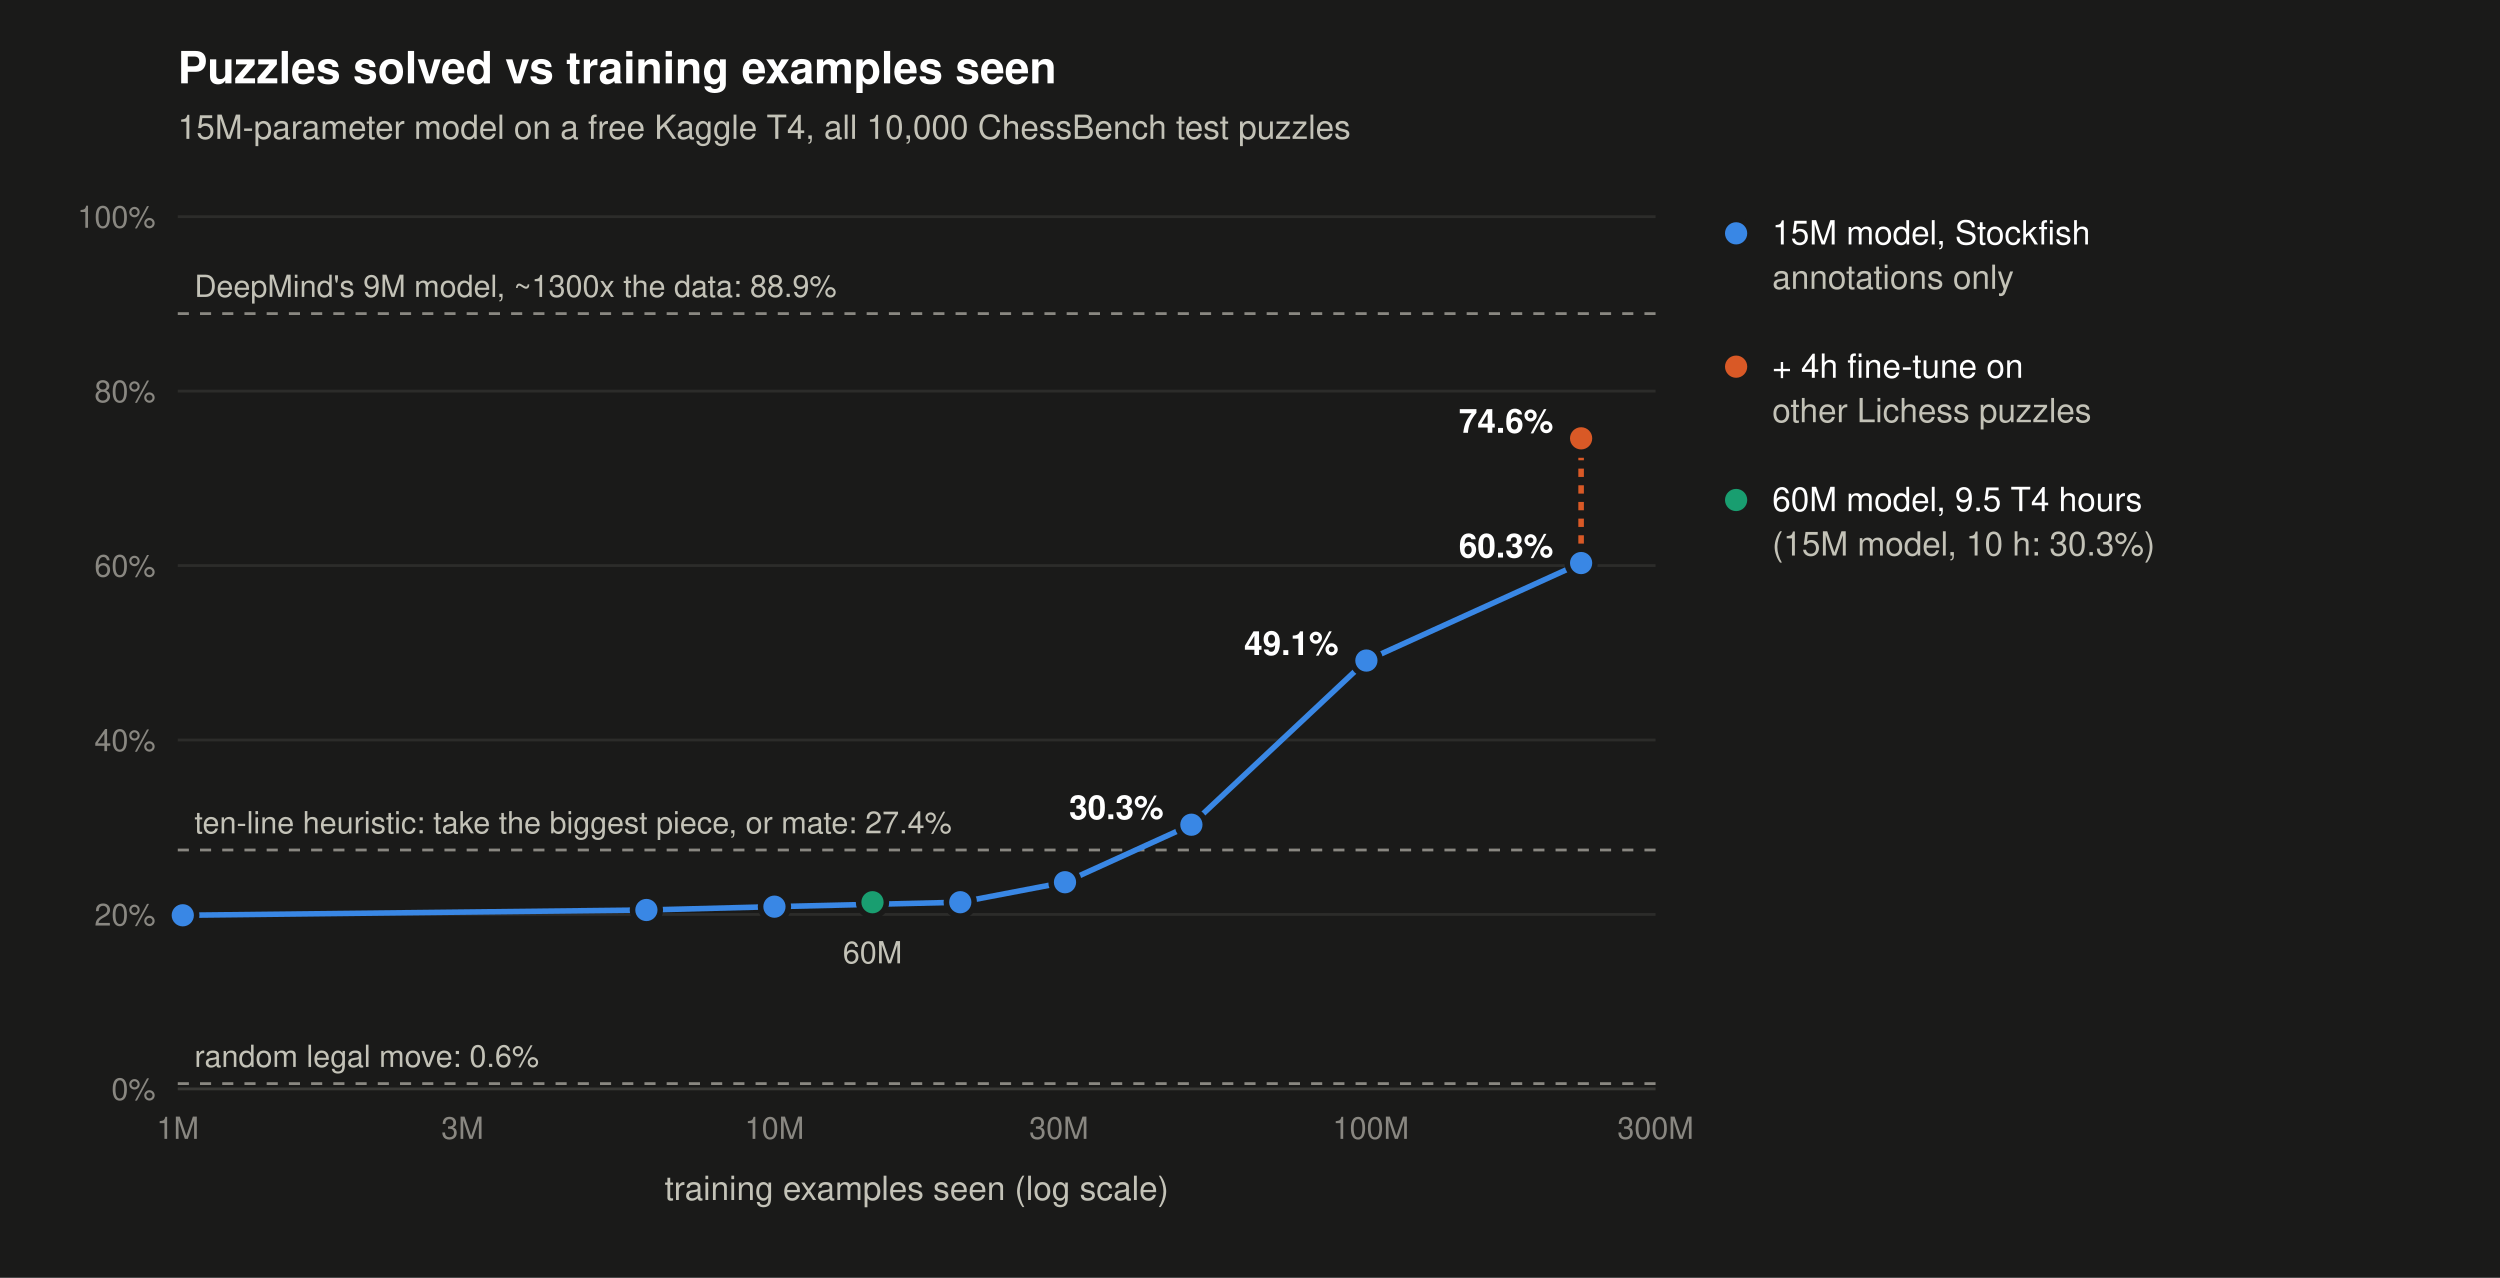
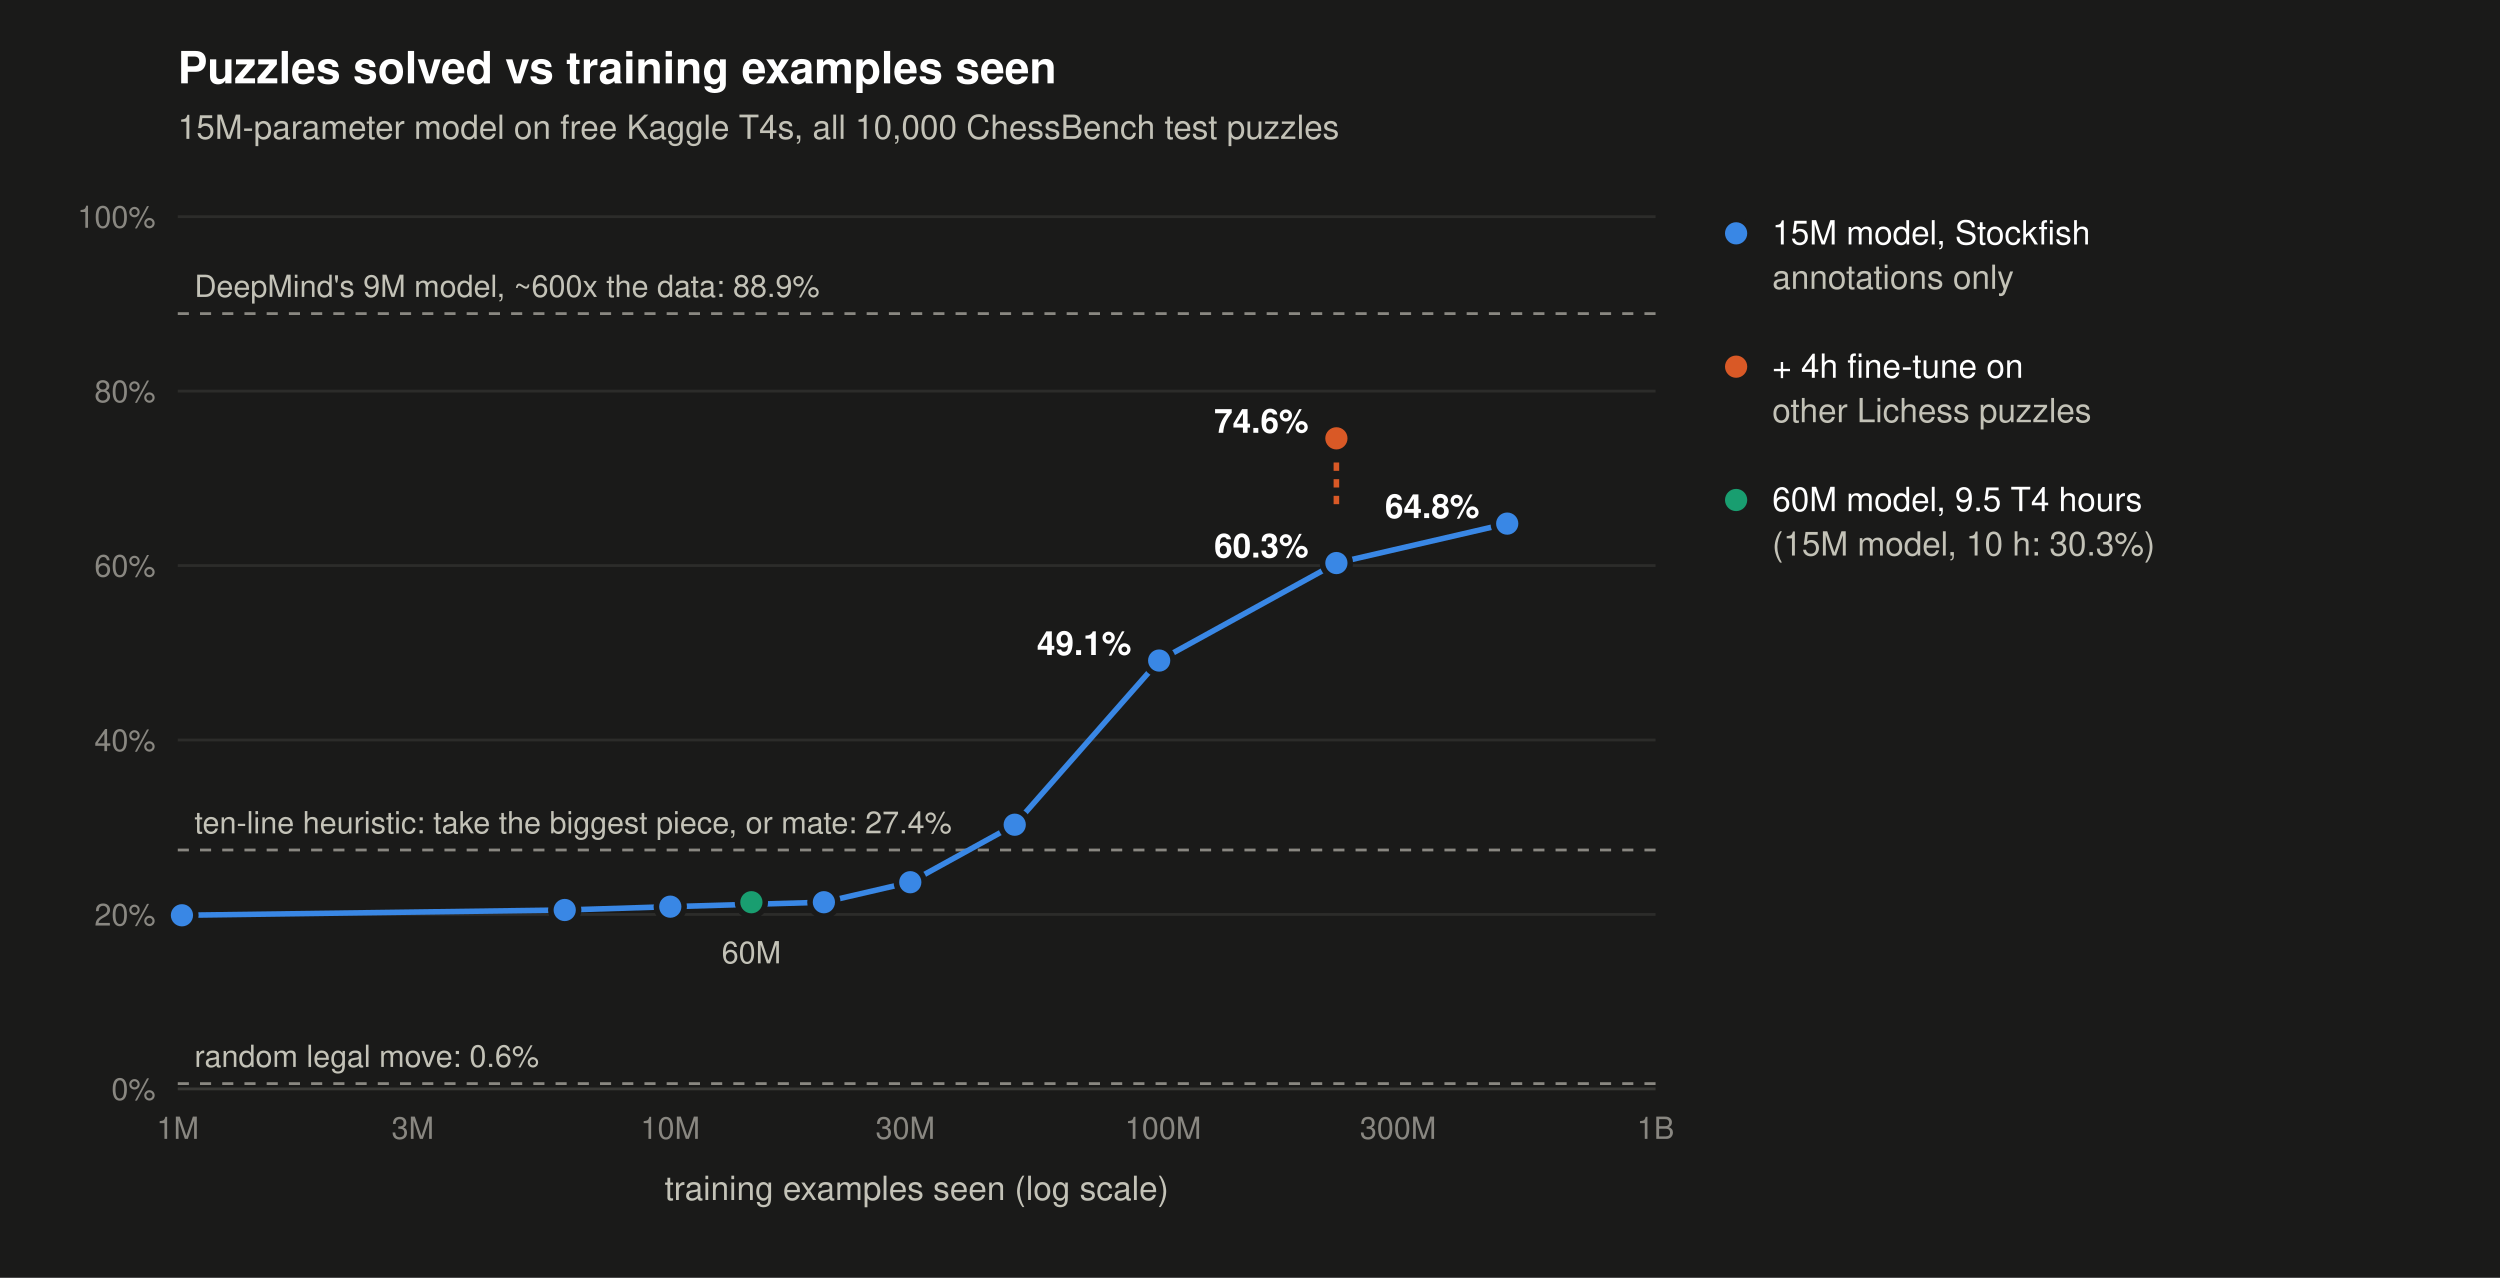
<svg xmlns="http://www.w3.org/2000/svg" viewBox="0 0 900 460" width="900" height="460" role="img" aria-labelledby="t d">
  <rect width="900" height="460" fill="#1a1a19" />
  <text x="64.0" y="30.0" fill="#ffffff" font-size="16" text-anchor="start" font-weight="600" font-family="-apple-system, Segoe UI, Helvetica, Arial, sans-serif">Puzzles solved vs training examples seen</text>
-   <text x="64.0" y="50.0" fill="#c3c2b7" font-size="12" text-anchor="start" font-weight="normal" font-family="-apple-system, Segoe UI, Helvetica, Arial, sans-serif">15M-parameter model on a free Kaggle T4, all 10,000 ChessBench test puzzles</text>
+   <text x="64.0" y="50.0" fill="#c3c2b7" font-size="12" text-anchor="start" font-weight="normal" font-family="-apple-system, Segoe UI, Helvetica, Arial, sans-serif">15M-parameter model on free Kaggle T4s, all 10,000 ChessBench test puzzles</text>
  <line x1="64" x2="596" y1="392.0" y2="392.0" stroke="#383835" stroke-width="1" />
  <text x="56.0" y="396.0" fill="#898781" font-size="11" text-anchor="end" font-weight="normal" font-family="-apple-system, Segoe UI, Helvetica, Arial, sans-serif">0%</text>
  <line x1="64" x2="596" y1="329.2" y2="329.2" stroke="#2c2c2a" stroke-width="1" />
  <text x="56.0" y="333.2" fill="#898781" font-size="11" text-anchor="end" font-weight="normal" font-family="-apple-system, Segoe UI, Helvetica, Arial, sans-serif">20%</text>
  <line x1="64" x2="596" y1="266.4" y2="266.4" stroke="#2c2c2a" stroke-width="1" />
  <text x="56.0" y="270.4" fill="#898781" font-size="11" text-anchor="end" font-weight="normal" font-family="-apple-system, Segoe UI, Helvetica, Arial, sans-serif">40%</text>
  <line x1="64" x2="596" y1="203.6" y2="203.6" stroke="#2c2c2a" stroke-width="1" />
  <text x="56.0" y="207.6" fill="#898781" font-size="11" text-anchor="end" font-weight="normal" font-family="-apple-system, Segoe UI, Helvetica, Arial, sans-serif">60%</text>
  <line x1="64" x2="596" y1="140.8" y2="140.8" stroke="#2c2c2a" stroke-width="1" />
  <text x="56.0" y="144.8" fill="#898781" font-size="11" text-anchor="end" font-weight="normal" font-family="-apple-system, Segoe UI, Helvetica, Arial, sans-serif">80%</text>
  <line x1="64" x2="596" y1="78.0" y2="78.0" stroke="#2c2c2a" stroke-width="1" />
  <text x="56.0" y="82.0" fill="#898781" font-size="11" text-anchor="end" font-weight="normal" font-family="-apple-system, Segoe UI, Helvetica, Arial, sans-serif">100%</text>
  <text x="64.0" y="410.0" fill="#898781" font-size="11" text-anchor="middle" font-weight="normal" font-family="-apple-system, Segoe UI, Helvetica, Arial, sans-serif">1M</text>
-   <text x="166.5" y="410.0" fill="#898781" font-size="11" text-anchor="middle" font-weight="normal" font-family="-apple-system, Segoe UI, Helvetica, Arial, sans-serif">3M</text>
-   <text x="278.8" y="410.0" fill="#898781" font-size="11" text-anchor="middle" font-weight="normal" font-family="-apple-system, Segoe UI, Helvetica, Arial, sans-serif">10M</text>
-   <text x="381.2" y="410.0" fill="#898781" font-size="11" text-anchor="middle" font-weight="normal" font-family="-apple-system, Segoe UI, Helvetica, Arial, sans-serif">30M</text>
-   <text x="493.5" y="410.0" fill="#898781" font-size="11" text-anchor="middle" font-weight="normal" font-family="-apple-system, Segoe UI, Helvetica, Arial, sans-serif">100M</text>
-   <text x="596.0" y="410.0" fill="#898781" font-size="11" text-anchor="middle" font-weight="normal" font-family="-apple-system, Segoe UI, Helvetica, Arial, sans-serif">300M</text>
+   <text x="148.6" y="410.0" fill="#898781" font-size="11" text-anchor="middle" font-weight="normal" font-family="-apple-system, Segoe UI, Helvetica, Arial, sans-serif">3M</text>
+   <text x="241.3" y="410.0" fill="#898781" font-size="11" text-anchor="middle" font-weight="normal" font-family="-apple-system, Segoe UI, Helvetica, Arial, sans-serif">10M</text>
+   <text x="325.9" y="410.0" fill="#898781" font-size="11" text-anchor="middle" font-weight="normal" font-family="-apple-system, Segoe UI, Helvetica, Arial, sans-serif">30M</text>
+   <text x="418.7" y="410.0" fill="#898781" font-size="11" text-anchor="middle" font-weight="normal" font-family="-apple-system, Segoe UI, Helvetica, Arial, sans-serif">100M</text>
+   <text x="503.3" y="410.0" fill="#898781" font-size="11" text-anchor="middle" font-weight="normal" font-family="-apple-system, Segoe UI, Helvetica, Arial, sans-serif">300M</text>
+   <text x="596.0" y="410.0" fill="#898781" font-size="11" text-anchor="middle" font-weight="normal" font-family="-apple-system, Segoe UI, Helvetica, Arial, sans-serif">1B</text>
  <text x="330.0" y="432.0" fill="#c3c2b7" font-size="12" text-anchor="middle" font-weight="normal" font-family="-apple-system, Segoe UI, Helvetica, Arial, sans-serif">training examples seen (log scale)</text>
  <line x1="64" x2="596" y1="112.9" y2="112.9" stroke="#898781" stroke-width="1" stroke-dasharray="4 4" />
-   <text x="70.0" y="106.9" fill="#c3c2b7" font-size="11" text-anchor="start" font-weight="normal" font-family="-apple-system, Segoe UI, Helvetica, Arial, sans-serif">DeepMind's 9M model, ~1300x the data: 88.9%</text>
+   <text x="70.0" y="106.9" fill="#c3c2b7" font-size="11" text-anchor="start" font-weight="normal" font-family="-apple-system, Segoe UI, Helvetica, Arial, sans-serif">DeepMind's 9M model, ~600x the data: 88.9%</text>
  <line x1="64" x2="596" y1="306.0" y2="306.0" stroke="#898781" stroke-width="1" stroke-dasharray="4 4" />
  <text x="70.0" y="300.0" fill="#c3c2b7" font-size="11" text-anchor="start" font-weight="normal" font-family="-apple-system, Segoe UI, Helvetica, Arial, sans-serif">ten-line heuristic: take the biggest piece, or mate: 27.4%</text>
  <line x1="64" x2="596" y1="390.1" y2="390.1" stroke="#898781" stroke-width="1" stroke-dasharray="4 4" />
  <text x="70.0" y="384.1" fill="#c3c2b7" font-size="11" text-anchor="start" font-weight="normal" font-family="-apple-system, Segoe UI, Helvetica, Arial, sans-serif">random legal move: 0.6%</text>
-   <polyline points="65.8,329.5 232.7,327.6 278.8,326.4 345.7,324.8 383.4,317.6 428.9,296.9 491.9,237.8 569.2,202.7" fill="none" stroke="#3987e5" stroke-width="2" stroke-linejoin="round" stroke-linecap="round" />
-   <circle cx="65.8" cy="329.5" r="5" fill="#3987e5" stroke="#1a1a19" stroke-width="2" />
-   <circle cx="232.7" cy="327.6" r="5" fill="#3987e5" stroke="#1a1a19" stroke-width="2" />
-   <circle cx="278.8" cy="326.4" r="5" fill="#3987e5" stroke="#1a1a19" stroke-width="2" />
-   <circle cx="345.7" cy="324.8" r="5" fill="#3987e5" stroke="#1a1a19" stroke-width="2" />
-   <circle cx="383.4" cy="317.6" r="5" fill="#3987e5" stroke="#1a1a19" stroke-width="2" />
-   <circle cx="428.9" cy="296.9" r="5" fill="#3987e5" stroke="#1a1a19" stroke-width="2" />
-   <circle cx="491.9" cy="237.8" r="5" fill="#3987e5" stroke="#1a1a19" stroke-width="2" />
-   <circle cx="569.2" cy="202.7" r="5" fill="#3987e5" stroke="#1a1a19" stroke-width="2" />
-   <text x="418.9" y="294.9" fill="#ffffff" font-size="12" text-anchor="end" font-weight="600" font-family="-apple-system, Segoe UI, Helvetica, Arial, sans-serif">30.3%</text>
-   <text x="481.9" y="235.8" fill="#ffffff" font-size="12" text-anchor="end" font-weight="600" font-family="-apple-system, Segoe UI, Helvetica, Arial, sans-serif">49.1%</text>
-   <text x="559.2" y="200.7" fill="#ffffff" font-size="12" text-anchor="end" font-weight="600" font-family="-apple-system, Segoe UI, Helvetica, Arial, sans-serif">60.3%</text>
-   <line x1="569.2" x2="569.2" y1="195.7" y2="164.8" stroke="#d95926" stroke-width="2" stroke-dasharray="3 3" />
-   <circle cx="569.2" cy="157.8" r="5" fill="#d95926" stroke="#1a1a19" stroke-width="2" />
-   <text x="559.2" y="155.8" fill="#ffffff" font-size="12" text-anchor="end" font-weight="600" font-family="-apple-system, Segoe UI, Helvetica, Arial, sans-serif">74.6%</text>
-   <circle cx="314.1" cy="324.8" r="5" fill="#199e70" stroke="#1a1a19" stroke-width="2" />
-   <text x="314.1" y="346.8" fill="#c3c2b7" font-size="11" text-anchor="middle" font-weight="normal" font-family="-apple-system, Segoe UI, Helvetica, Arial, sans-serif">60M</text>
+   <polyline points="65.5,329.5 203.3,327.6 241.3,326.4 296.6,324.8 327.7,317.6 365.3,296.9 417.3,237.8 481.1,202.7 542.6,188.5" fill="none" stroke="#3987e5" stroke-width="2" stroke-linejoin="round" stroke-linecap="round" />
+   <circle cx="65.5" cy="329.5" r="5" fill="#3987e5" stroke="#1a1a19" stroke-width="2" />
+   <circle cx="203.3" cy="327.6" r="5" fill="#3987e5" stroke="#1a1a19" stroke-width="2" />
+   <circle cx="241.3" cy="326.4" r="5" fill="#3987e5" stroke="#1a1a19" stroke-width="2" />
+   <circle cx="296.6" cy="324.8" r="5" fill="#3987e5" stroke="#1a1a19" stroke-width="2" />
+   <circle cx="327.7" cy="317.6" r="5" fill="#3987e5" stroke="#1a1a19" stroke-width="2" />
+   <circle cx="365.3" cy="296.9" r="5" fill="#3987e5" stroke="#1a1a19" stroke-width="2" />
+   <circle cx="417.3" cy="237.8" r="5" fill="#3987e5" stroke="#1a1a19" stroke-width="2" />
+   <circle cx="481.1" cy="202.7" r="5" fill="#3987e5" stroke="#1a1a19" stroke-width="2" />
+   <circle cx="542.6" cy="188.5" r="5" fill="#3987e5" stroke="#1a1a19" stroke-width="2" />
+   <text x="407.3" y="235.8" fill="#ffffff" font-size="12" text-anchor="end" font-weight="600" font-family="-apple-system, Segoe UI, Helvetica, Arial, sans-serif">49.1%</text>
+   <text x="471.1" y="200.7" fill="#ffffff" font-size="12" text-anchor="end" font-weight="600" font-family="-apple-system, Segoe UI, Helvetica, Arial, sans-serif">60.3%</text>
+   <text x="532.6" y="186.5" fill="#ffffff" font-size="12" text-anchor="end" font-weight="600" font-family="-apple-system, Segoe UI, Helvetica, Arial, sans-serif">64.8%</text>
+   <line x1="481.1" x2="481.1" y1="181.5" y2="164.8" stroke="#d95926" stroke-width="2" stroke-dasharray="3 3" />
+   <circle cx="481.1" cy="157.8" r="5" fill="#d95926" stroke="#1a1a19" stroke-width="2" />
+   <text x="471.1" y="155.8" fill="#ffffff" font-size="12" text-anchor="end" font-weight="600" font-family="-apple-system, Segoe UI, Helvetica, Arial, sans-serif">74.6%</text>
+   <circle cx="270.5" cy="324.8" r="5" fill="#199e70" stroke="#1a1a19" stroke-width="2" />
+   <text x="270.5" y="346.8" fill="#c3c2b7" font-size="11" text-anchor="middle" font-weight="normal" font-family="-apple-system, Segoe UI, Helvetica, Arial, sans-serif">60M</text>
  <circle cx="625.0" cy="84.0" r="5" fill="#3987e5" stroke="#1a1a19" stroke-width="2" />
  <text x="638.0" y="88.0" fill="#ffffff" font-size="12" text-anchor="start" font-weight="normal" font-family="-apple-system, Segoe UI, Helvetica, Arial, sans-serif">15M model, Stockfish</text>
  <text x="638.0" y="104.0" fill="#c3c2b7" font-size="12" text-anchor="start" font-weight="normal" font-family="-apple-system, Segoe UI, Helvetica, Arial, sans-serif">annotations only</text>
  <circle cx="625.0" cy="132.0" r="5" fill="#d95926" stroke="#1a1a19" stroke-width="2" />
  <text x="638.0" y="136.0" fill="#ffffff" font-size="12" text-anchor="start" font-weight="normal" font-family="-apple-system, Segoe UI, Helvetica, Arial, sans-serif">+ 4h fine-tune on</text>
  <text x="638.0" y="152.0" fill="#c3c2b7" font-size="12" text-anchor="start" font-weight="normal" font-family="-apple-system, Segoe UI, Helvetica, Arial, sans-serif">other Lichess puzzles</text>
  <circle cx="625.0" cy="180.0" r="5" fill="#199e70" stroke="#1a1a19" stroke-width="2" />
  <text x="638.0" y="184.0" fill="#ffffff" font-size="12" text-anchor="start" font-weight="normal" font-family="-apple-system, Segoe UI, Helvetica, Arial, sans-serif">60M model, 9.5 T4 hours</text>
  <text x="638.0" y="200.0" fill="#c3c2b7" font-size="12" text-anchor="start" font-weight="normal" font-family="-apple-system, Segoe UI, Helvetica, Arial, sans-serif">(15M model, 10 h: 30.3%)</text>
</svg>
